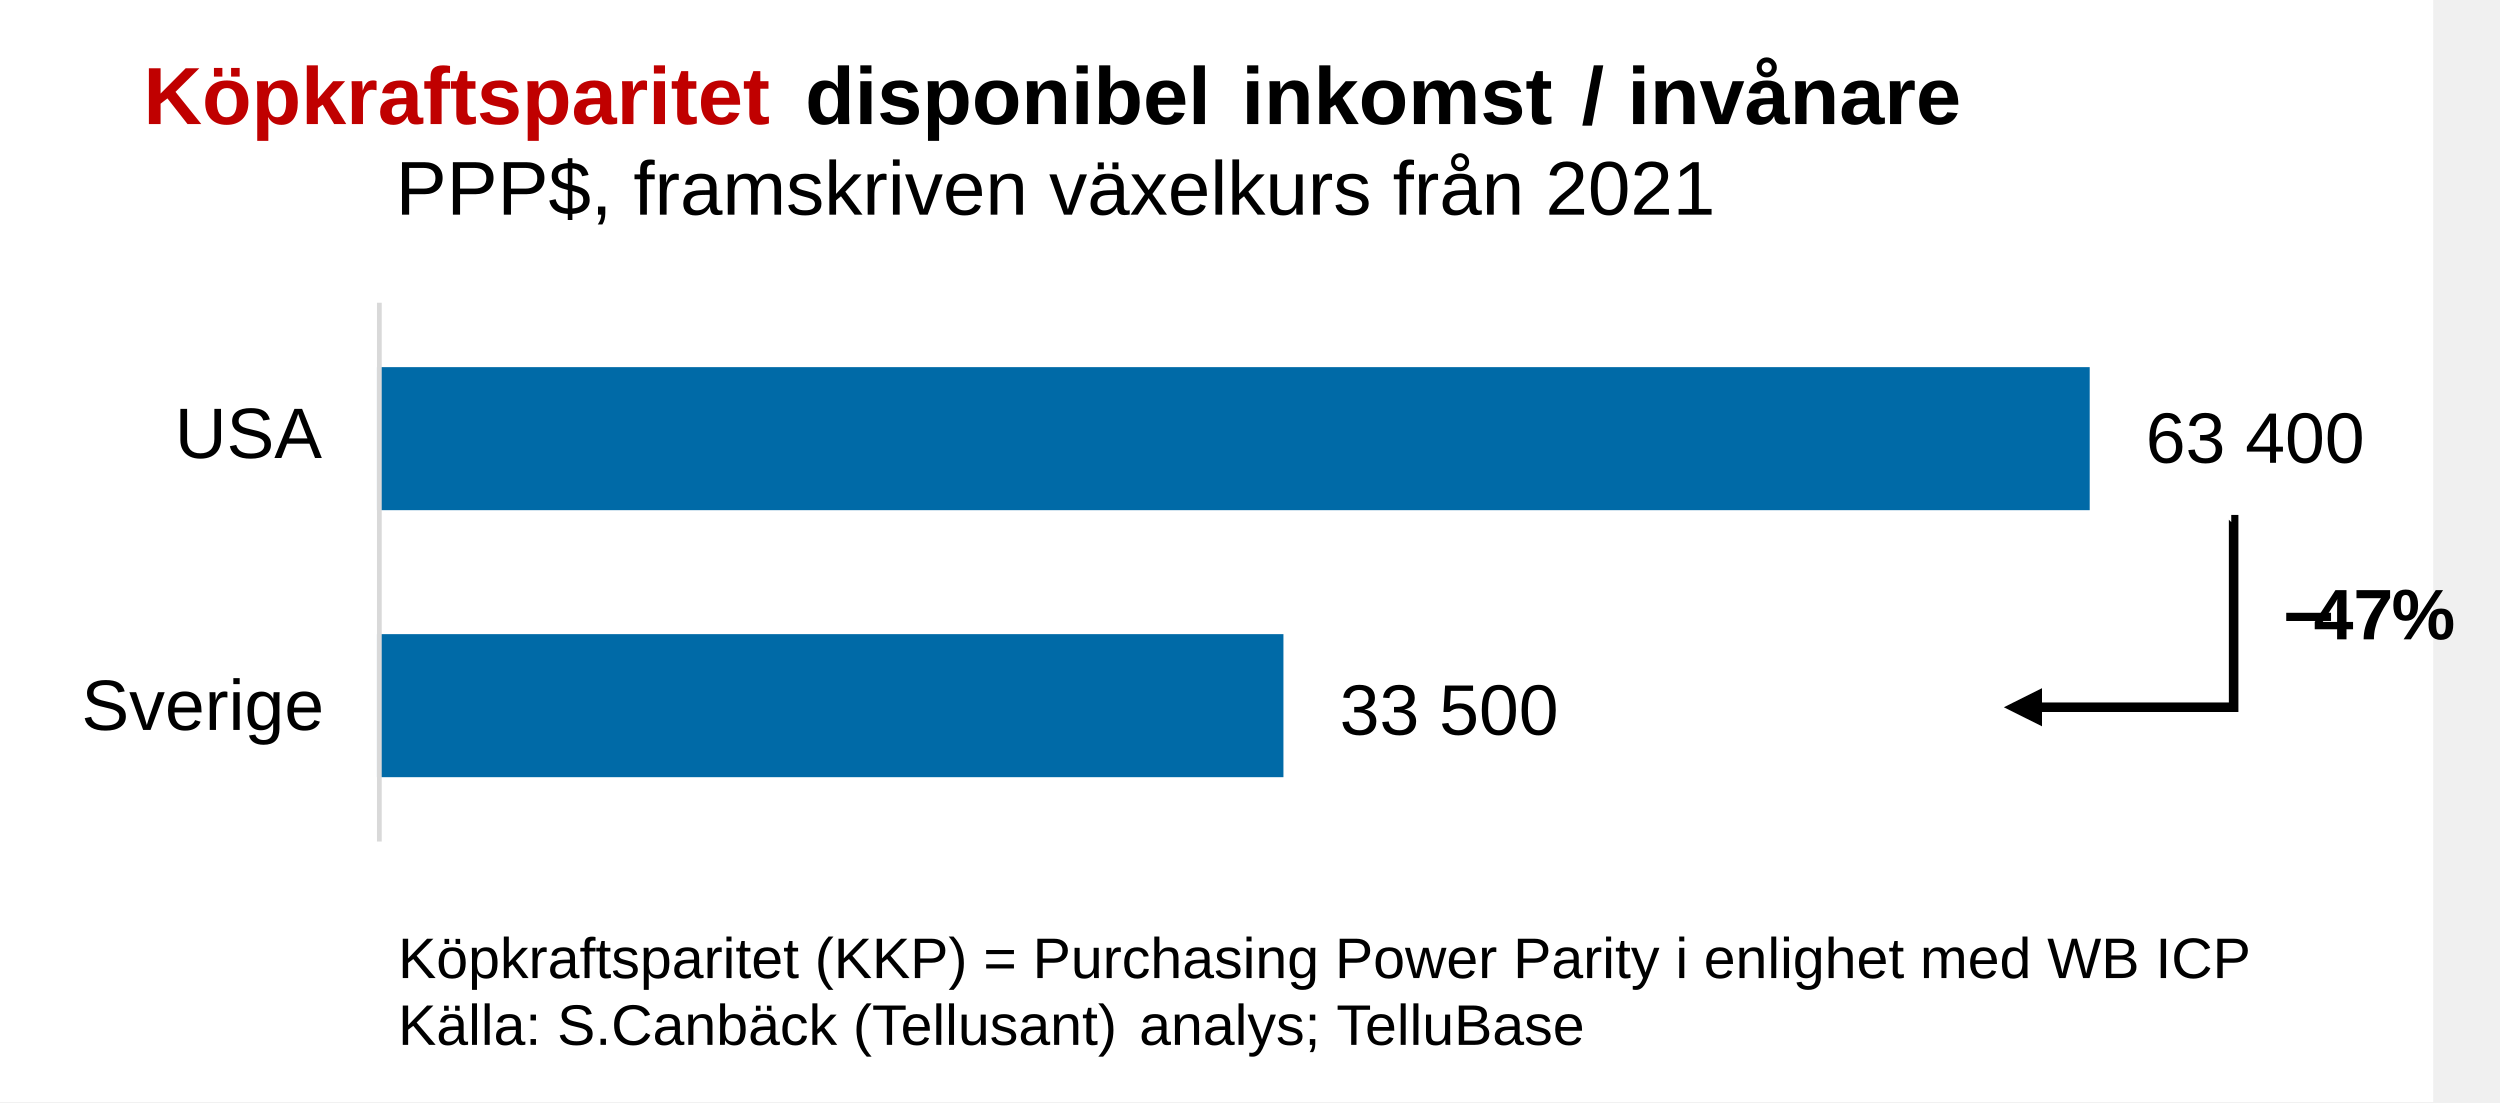
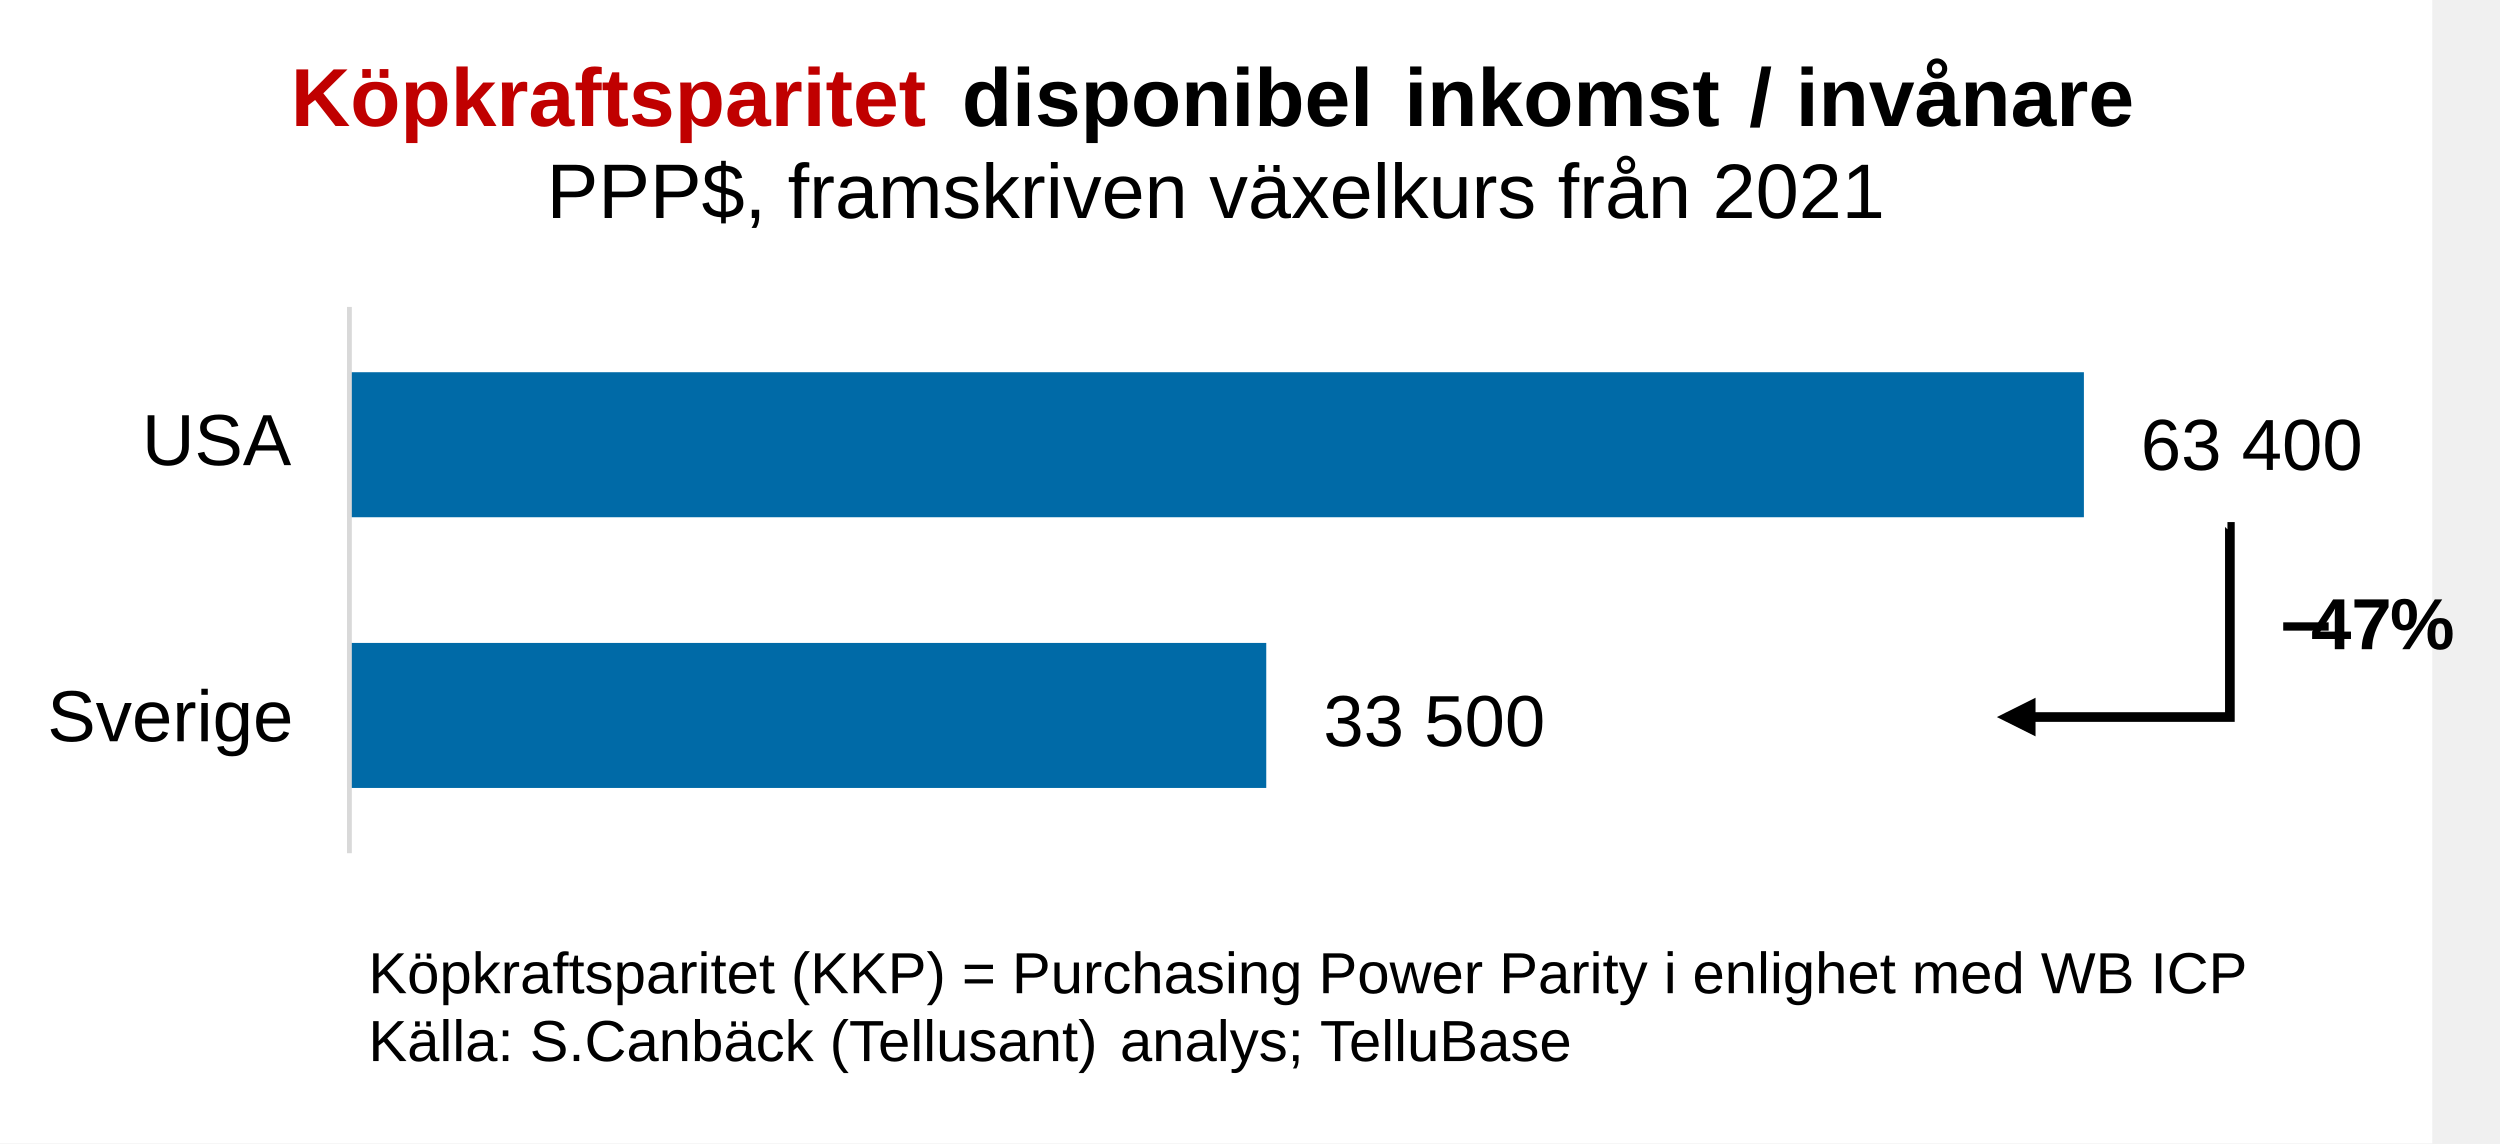
- <svg xmlns="http://www.w3.org/2000/svg" width="524" height="231" xml:space="preserve" overflow="hidden">
+ <svg xmlns="http://www.w3.org/2000/svg" width="516" height="236" xml:space="preserve" overflow="hidden">
  <defs>
    <clipPath id="clip0">
-       <rect x="103" y="583" width="524" height="231" />
+       <rect x="88" y="590" width="516" height="236" />
    </clipPath>
  </defs>
-   <g clip-path="url(#clip0)" transform="translate(-103 -583)">
-     <path d="M21.986 714.552 599.624 714.552 599.624 995.375 21.986 995.375Z" fill="#FFFFFF" transform="matrix(1.0006 0 0 1 13.0172 -131.552)" />
-     <path d="M168.894 847.468 358.775 847.468 358.775 877.449 168.894 877.449Z" fill="#006AA7" transform="matrix(1.0006 0 0 1 13.0172 -131.552)" />
-     <path d="M168.894 791.503 527.669 791.503 527.669 821.484 168.894 821.484Z" fill="#006AA7" transform="matrix(1.0006 0 0 1 13.0172 -131.552)" />
-     <path d="M0 0 0 112.929" stroke="#D9D9D9" stroke-width="0.999" stroke-linejoin="round" stroke-miterlimit="10" fill="none" fill-rule="evenodd" transform="matrix(1.0006 0 0 -1 182.512 759.389)" />
-     <text font-family="Arial,Arial_MSFontService,sans-serif" font-weight="400" font-size="15" transform="matrix(0.999972 0 0 0.999373 383.793 737)">33 500 </text>
-     <text font-family="Arial,Arial_MSFontService,sans-serif" font-weight="400" font-size="15" transform="matrix(0.999972 0 0 0.999373 552.747 680)">63 400 </text>
-     <text font-family="Arial,Arial_MSFontService,sans-serif" font-weight="400" font-size="15" transform="matrix(0.999972 0 0 0.999373 120.066 736)">Sverige</text>
-     <text font-family="Arial,Arial_MSFontService,sans-serif" font-weight="400" font-size="15" transform="matrix(0.999972 0 0 0.999373 139.652 679)">USA</text>
-     <text fill="#C00000" font-family="Arial,Arial_MSFontService,sans-serif" font-weight="700" font-size="17" transform="matrix(0.999972 0 0 0.999373 133.066 609)">Köpkraftsparitet</text>
-     <text font-family="Arial,Arial_MSFontService,sans-serif" font-weight="700" font-size="17" transform="matrix(0.999972 0 0 0.999373 271.755 609)">disponibel</text>
-     <text font-family="Arial,Arial_MSFontService,sans-serif" font-weight="700" font-size="17" transform="matrix(0.999972 0 0 0.999373 363.219 609)">inkomst</text>
-     <text font-family="Arial,Arial_MSFontService,sans-serif" font-weight="700" font-size="17" transform="matrix(0.999972 0 0 0.999373 434.484 609)">/ </text>
-     <text font-family="Arial,Arial_MSFontService,sans-serif" font-weight="700" font-size="17" transform="matrix(0.999972 0 0 0.999373 444.11 609)">invånare</text>
-     <text font-family="Arial,Arial_MSFontService,sans-serif" font-weight="400" font-size="16" transform="matrix(0.999972 0 0 0.999373 185.944 628)">PPP</text>
-     <text font-family="Arial,Arial_MSFontService,sans-serif" font-weight="400" font-size="16" transform="matrix(0.999972 0 0 0.999373 217.959 628)">$, </text>
-     <text font-family="Arial,Arial_MSFontService,sans-serif" font-weight="400" font-size="16" transform="matrix(0.999972 0 0 0.999373 235.756 628)">framskriven</text>
-     <text font-family="Arial,Arial_MSFontService,sans-serif" font-weight="400" font-size="16" transform="matrix(0.999972 0 0 0.999373 322.881 628)">växelkurs</text>
-     <text font-family="Arial,Arial_MSFontService,sans-serif" font-weight="400" font-size="16" transform="matrix(0.999972 0 0 0.999373 394.906 628)">från</text>
-     <text font-family="Arial,Arial_MSFontService,sans-serif" font-weight="400" font-size="16" transform="matrix(0.999972 0 0 0.999373 426.925 628)">2021</text>
-     <path d="M0 0.999-0.5 0.999 0.5 0 0.5 39.309-0.5 38.309 40.974 38.309 40.974 40.308-1.499 40.308-1.499-0.999 0-0.999ZM39.642 35.311 47.637 39.309 39.642 43.306Z" transform="matrix(-1.0006 1.22465e-16 1.22538e-16 1 570.669 691.932)" />
-     <text font-family="Calibri,Calibri_MSFontService,sans-serif" font-weight="700" font-size="15" transform="matrix(0.999972 0 0 0.999373 580.601 717)">−</text>
-     <text font-family="Arial,Arial_MSFontService,sans-serif" font-weight="700" font-size="15" transform="matrix(0.999972 0 0 0.999373 587.934 717)">47</text>
-     <text font-family="Arial,Arial_MSFontService,sans-serif" font-weight="700" font-size="15" transform="matrix(0.999972 0 0 0.999373 604.267 717)">%</text>
-     <text font-family="Arial,Arial_MSFontService,sans-serif" font-weight="400" font-size="12" transform="matrix(0.999972 0 0 0.999373 186.437 788)">Köpkraftsparitet</text>
-     <text font-family="Arial,Arial_MSFontService,sans-serif" font-weight="400" font-size="12" transform="matrix(0.999972 0 0 0.999373 273.768 788)">(</text>
-     <text font-family="Arial,Arial_MSFontService,sans-serif" font-weight="400" font-size="12" transform="matrix(0.999972 0 0 0.999373 277.764 788)">KKP</text>
-     <text font-family="Arial,Arial_MSFontService,sans-serif" font-weight="400" font-size="12" transform="matrix(0.999972 0 0 0.999373 301.775 788)">) = </text>
-     <text font-family="Arial,Arial_MSFontService,sans-serif" font-weight="400" font-size="12" transform="matrix(0.999972 0 0 0.999373 319.446 788)">Purchasing Power Parity i </text>
-     <text font-family="Arial,Arial_MSFontService,sans-serif" font-weight="400" font-size="12" transform="matrix(0.999972 0 0 0.999373 460.097 788)">enlighet</text>
-     <text font-family="Arial,Arial_MSFontService,sans-serif" font-weight="400" font-size="12" transform="matrix(0.999972 0 0 0.999373 505.428 788)">med WB ICP</text>
-     <text font-family="Arial,Arial_MSFontService,sans-serif" font-weight="400" font-size="12" transform="matrix(0.999972 0 0 0.999373 186.437 802)">Källa</text>
-     <text font-family="Arial,Arial_MSFontService,sans-serif" font-weight="400" font-size="12" transform="matrix(0.999972 0 0 0.999373 213.104 802)">: </text>
-     <text font-family="Arial,Arial_MSFontService,sans-serif" font-weight="400" font-size="12" transform="matrix(0.999972 0 0 0.999373 219.769 802)">S</text>
-     <text font-family="Arial,Arial_MSFontService,sans-serif" font-weight="400" font-size="12" transform="matrix(0.999972 0 0 0.999373 227.773 802)">.</text>
-     <text font-family="Arial,Arial_MSFontService,sans-serif" font-weight="400" font-size="12" transform="matrix(0.999972 0 0 0.999373 231.107 802)">Canbäck</text>
-     <text font-family="Arial,Arial_MSFontService,sans-serif" font-weight="400" font-size="12" transform="matrix(0.999972 0 0 0.999373 281.768 802)">(</text>
-     <text font-family="Arial,Arial_MSFontService,sans-serif" font-weight="400" font-size="12" transform="matrix(0.999972 0 0 0.999373 285.764 802)">Tellusant</text>
-     <text font-family="Arial,Arial_MSFontService,sans-serif" font-weight="400" font-size="12" transform="matrix(0.999972 0 0 0.999373 333.124 802)">) </text>
-     <text font-family="Arial,Arial_MSFontService,sans-serif" font-weight="400" font-size="12" transform="matrix(0.999972 0 0 0.999373 341.766 802)">analys</text>
-     <text font-family="Arial,Arial_MSFontService,sans-serif" font-weight="400" font-size="12" transform="matrix(0.999972 0 0 0.999373 376.432 802)">; </text>
-     <text font-family="Arial,Arial_MSFontService,sans-serif" font-weight="400" font-size="12" transform="matrix(0.999972 0 0 0.999373 383.1 802)">TelluBase</text>
+   <g clip-path="url(#clip0)" transform="translate(-88 -590)">
+     <path d="M21.951 713.393 598.651 713.393 598.651 993.761 21.951 993.761Z" fill="#FFFFFF" transform="matrix(1.00085 0 0 1 -9.14293 -123.393)" />
+     <path d="M168.62 846.094 358.193 846.094 358.193 876.026 168.62 876.026Z" fill="#006AA7" transform="matrix(1.00085 0 0 1 -9.14293 -123.393)" />
+     <path d="M168.62 790.219 526.813 790.219 526.813 820.152 168.62 820.152Z" fill="#006AA7" transform="matrix(1.00085 0 0 1 -9.14293 -123.393)" />
+     <path d="M0 0 0 112.746" stroke="#D9D9D9" stroke-width="0.998" stroke-linejoin="round" stroke-miterlimit="10" fill="none" fill-rule="evenodd" transform="matrix(1.00085 0 0 -1 160.12 766.103)" />
+     <text font-family="Arial,Arial_MSFontService,sans-serif" font-weight="400" font-size="15" transform="matrix(0.998604 0 0 0.997752 361.125 744)">33 500 </text>
+     <text font-family="Arial,Arial_MSFontService,sans-serif" font-weight="400" font-size="15" transform="matrix(0.998604 0 0 0.997752 529.849 687)">63 400 </text>
+     <text font-family="Arial,Arial_MSFontService,sans-serif" font-weight="400" font-size="15" transform="matrix(0.998604 0 0 0.997752 97.7596 743)">Sverige</text>
+     <text font-family="Arial,Arial_MSFontService,sans-serif" font-weight="400" font-size="15" transform="matrix(0.998604 0 0 0.997752 117.318 686)">USA</text>
+     <text fill="#C00000" font-family="Arial,Arial_MSFontService,sans-serif" font-weight="700" font-size="17" transform="matrix(0.998604 0 0 0.997752 148.022 616)">Köpkraftsparitet</text>
+     <text font-family="Arial,Arial_MSFontService,sans-serif" font-weight="700" font-size="17" transform="matrix(0.998604 0 0 0.997752 286.523 616)">disponibel</text>
+     <text font-family="Arial,Arial_MSFontService,sans-serif" font-weight="700" font-size="17" transform="matrix(0.998604 0 0 0.997752 377.861 616)">inkomst</text>
+     <text font-family="Arial,Arial_MSFontService,sans-serif" font-weight="700" font-size="17" transform="matrix(0.998604 0 0 0.997752 449.029 616)">/ </text>
+     <text font-family="Arial,Arial_MSFontService,sans-serif" font-weight="700" font-size="17" transform="matrix(0.998604 0 0 0.997752 458.642 616)">invånare</text>
+     <text font-family="Arial,Arial_MSFontService,sans-serif" font-weight="400" font-size="16" transform="matrix(0.998604 0 0 0.997752 200.829 635)">PPP</text>
+     <text font-family="Arial,Arial_MSFontService,sans-serif" font-weight="400" font-size="16" transform="matrix(0.998604 0 0 0.997752 232.799 635)">$, </text>
+     <text font-family="Arial,Arial_MSFontService,sans-serif" font-weight="400" font-size="16" transform="matrix(0.998604 0 0 0.997752 250.573 635)">framskriven</text>
+     <text font-family="Arial,Arial_MSFontService,sans-serif" font-weight="400" font-size="16" transform="matrix(0.998604 0 0 0.997752 337.577 635)">växelkurs</text>
+     <text font-family="Arial,Arial_MSFontService,sans-serif" font-weight="400" font-size="16" transform="matrix(0.998604 0 0 0.997752 409.504 635)">från</text>
+     <text font-family="Arial,Arial_MSFontService,sans-serif" font-weight="400" font-size="16" transform="matrix(0.998604 0 0 0.997752 441.479 635)">2021</text>
+     <path d="M0 0.998-0.499 0.998 0.499 0 0.499 39.245-0.499 38.247 40.908 38.247 40.908 40.243-1.497 40.243-1.497-0.998 0-0.998ZM39.578 35.254 47.559 39.245 39.578 43.236Z" transform="matrix(-1.00085 1.22465e-16 1.2257e-16 1 547.746 698.755)" />
+     <text font-family="Calibri,Calibri_MSFontService,sans-serif" font-weight="700" font-size="15" transform="matrix(0.998604 0 0 0.997752 557.665 724)">−</text>
+     <text font-family="Arial,Arial_MSFontService,sans-serif" font-weight="700" font-size="15" transform="matrix(0.998604 0 0 0.997752 564.988 724)">47</text>
+     <text font-family="Arial,Arial_MSFontService,sans-serif" font-weight="700" font-size="15" transform="matrix(0.998604 0 0 0.997752 581.298 724)">%</text>
+     <text font-family="Arial,Arial_MSFontService,sans-serif" font-weight="400" font-size="12" transform="matrix(0.998604 0 0 0.997752 164.04 795)">Köpkraftsparitet</text>
+     <text font-family="Arial,Arial_MSFontService,sans-serif" font-weight="400" font-size="12" transform="matrix(0.998604 0 0 0.997752 251.251 795)">(</text>
+     <text font-family="Arial,Arial_MSFontService,sans-serif" font-weight="400" font-size="12" transform="matrix(0.998604 0 0 0.997752 255.242 795)">KKP</text>
+     <text font-family="Arial,Arial_MSFontService,sans-serif" font-weight="400" font-size="12" transform="matrix(0.998604 0 0 0.997752 279.22 795)">) = </text>
+     <text font-family="Arial,Arial_MSFontService,sans-serif" font-weight="400" font-size="12" transform="matrix(0.998604 0 0 0.997752 296.867 795)">Purchasing Power Parity i </text>
+     <text font-family="Arial,Arial_MSFontService,sans-serif" font-weight="400" font-size="12" transform="matrix(0.998604 0 0 0.997752 437.325 795)">enlighet</text>
+     <text font-family="Arial,Arial_MSFontService,sans-serif" font-weight="400" font-size="12" transform="matrix(0.998604 0 0 0.997752 482.595 795)">med WB ICP</text>
+     <text font-family="Arial,Arial_MSFontService,sans-serif" font-weight="400" font-size="12" transform="matrix(0.998604 0 0 0.997752 164.04 809)">Källa</text>
+     <text font-family="Arial,Arial_MSFontService,sans-serif" font-weight="400" font-size="12" transform="matrix(0.998604 0 0 0.997752 190.686 809)">: </text>
+     <text font-family="Arial,Arial_MSFontService,sans-serif" font-weight="400" font-size="12" transform="matrix(0.998604 0 0 0.997752 197.326 809)">S</text>
+     <text font-family="Arial,Arial_MSFontService,sans-serif" font-weight="400" font-size="12" transform="matrix(0.998604 0 0 0.997752 205.319 809)">.</text>
+     <text font-family="Arial,Arial_MSFontService,sans-serif" font-weight="400" font-size="12" transform="matrix(0.998604 0 0 0.997752 208.649 809)">Canbäck</text>
+     <text font-family="Arial,Arial_MSFontService,sans-serif" font-weight="400" font-size="12" transform="matrix(0.998604 0 0 0.997752 259.24 809)">(</text>
+     <text font-family="Arial,Arial_MSFontService,sans-serif" font-weight="400" font-size="12" transform="matrix(0.998604 0 0 0.997752 263.23 809)">Tellusant</text>
+     <text font-family="Arial,Arial_MSFontService,sans-serif" font-weight="400" font-size="12" transform="matrix(0.998604 0 0 0.997752 310.526 809)">) </text>
+     <text font-family="Arial,Arial_MSFontService,sans-serif" font-weight="400" font-size="12" transform="matrix(0.998604 0 0 0.997752 319.156 809)">analys</text>
+     <text font-family="Arial,Arial_MSFontService,sans-serif" font-weight="400" font-size="12" transform="matrix(0.998604 0 0 0.997752 353.775 809)">; </text>
+     <text font-family="Arial,Arial_MSFontService,sans-serif" font-weight="400" font-size="12" transform="matrix(0.998604 0 0 0.997752 360.433 809)">TelluBase</text>
  </g>
</svg>
